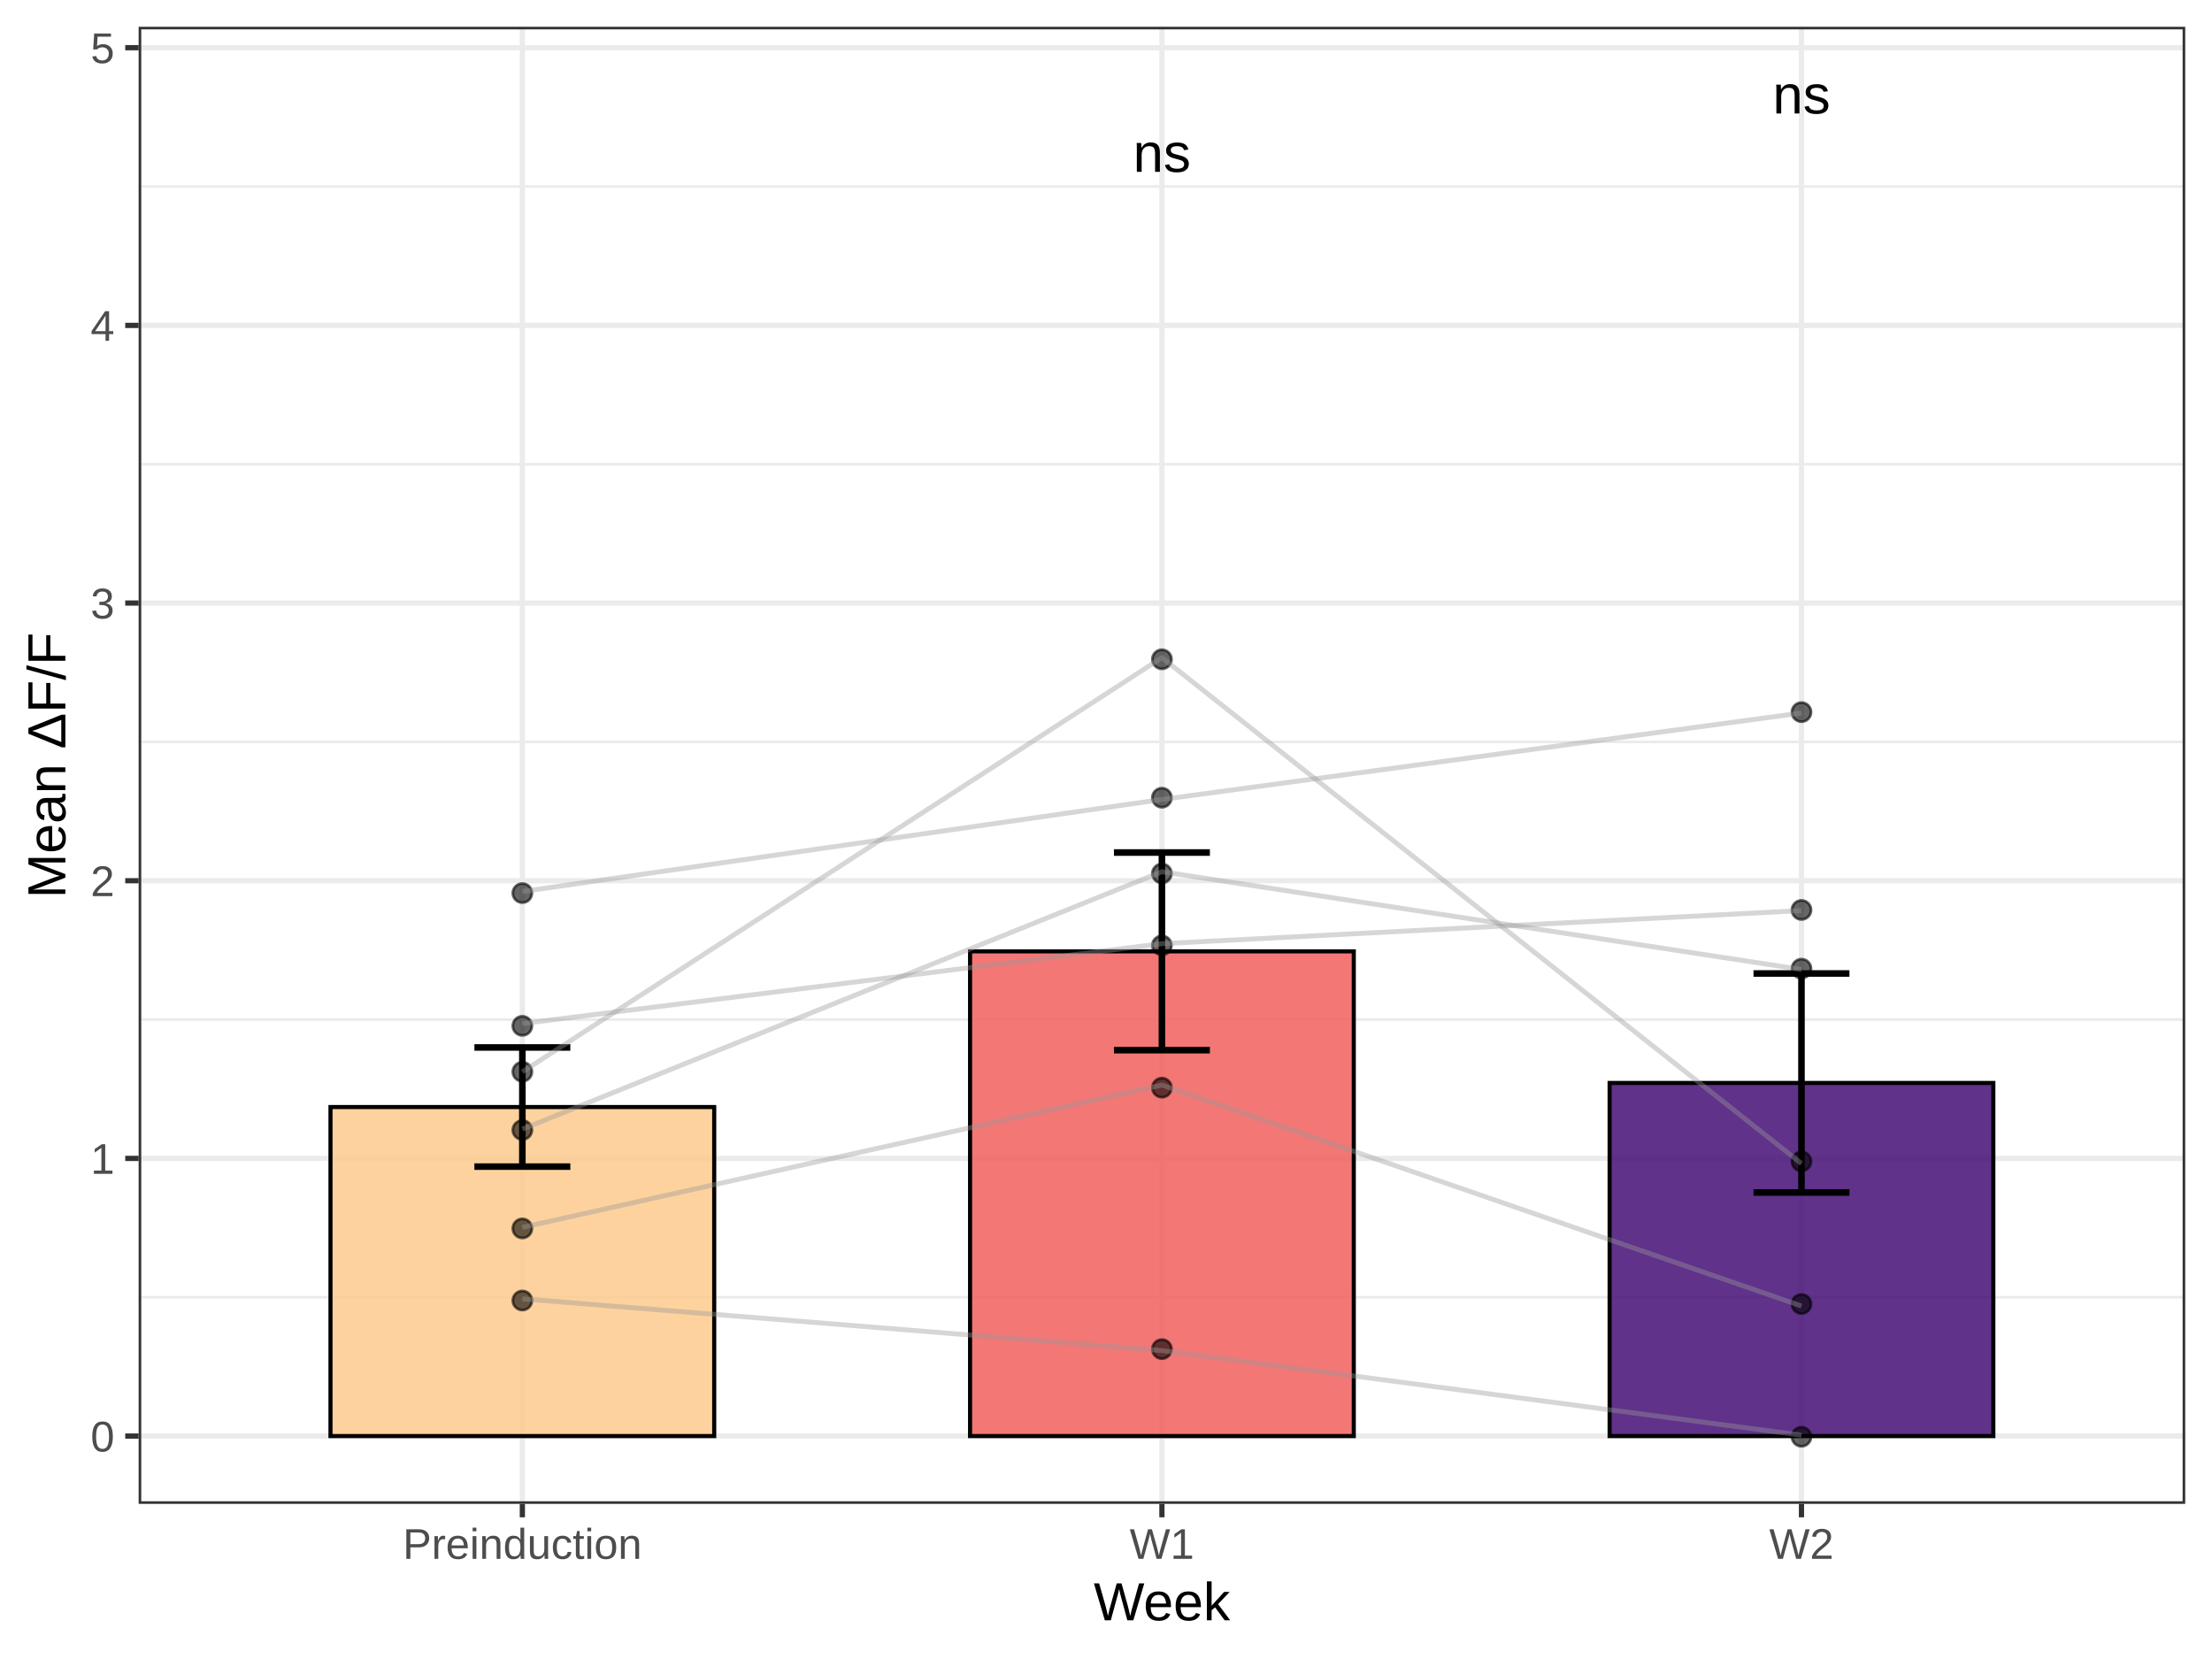
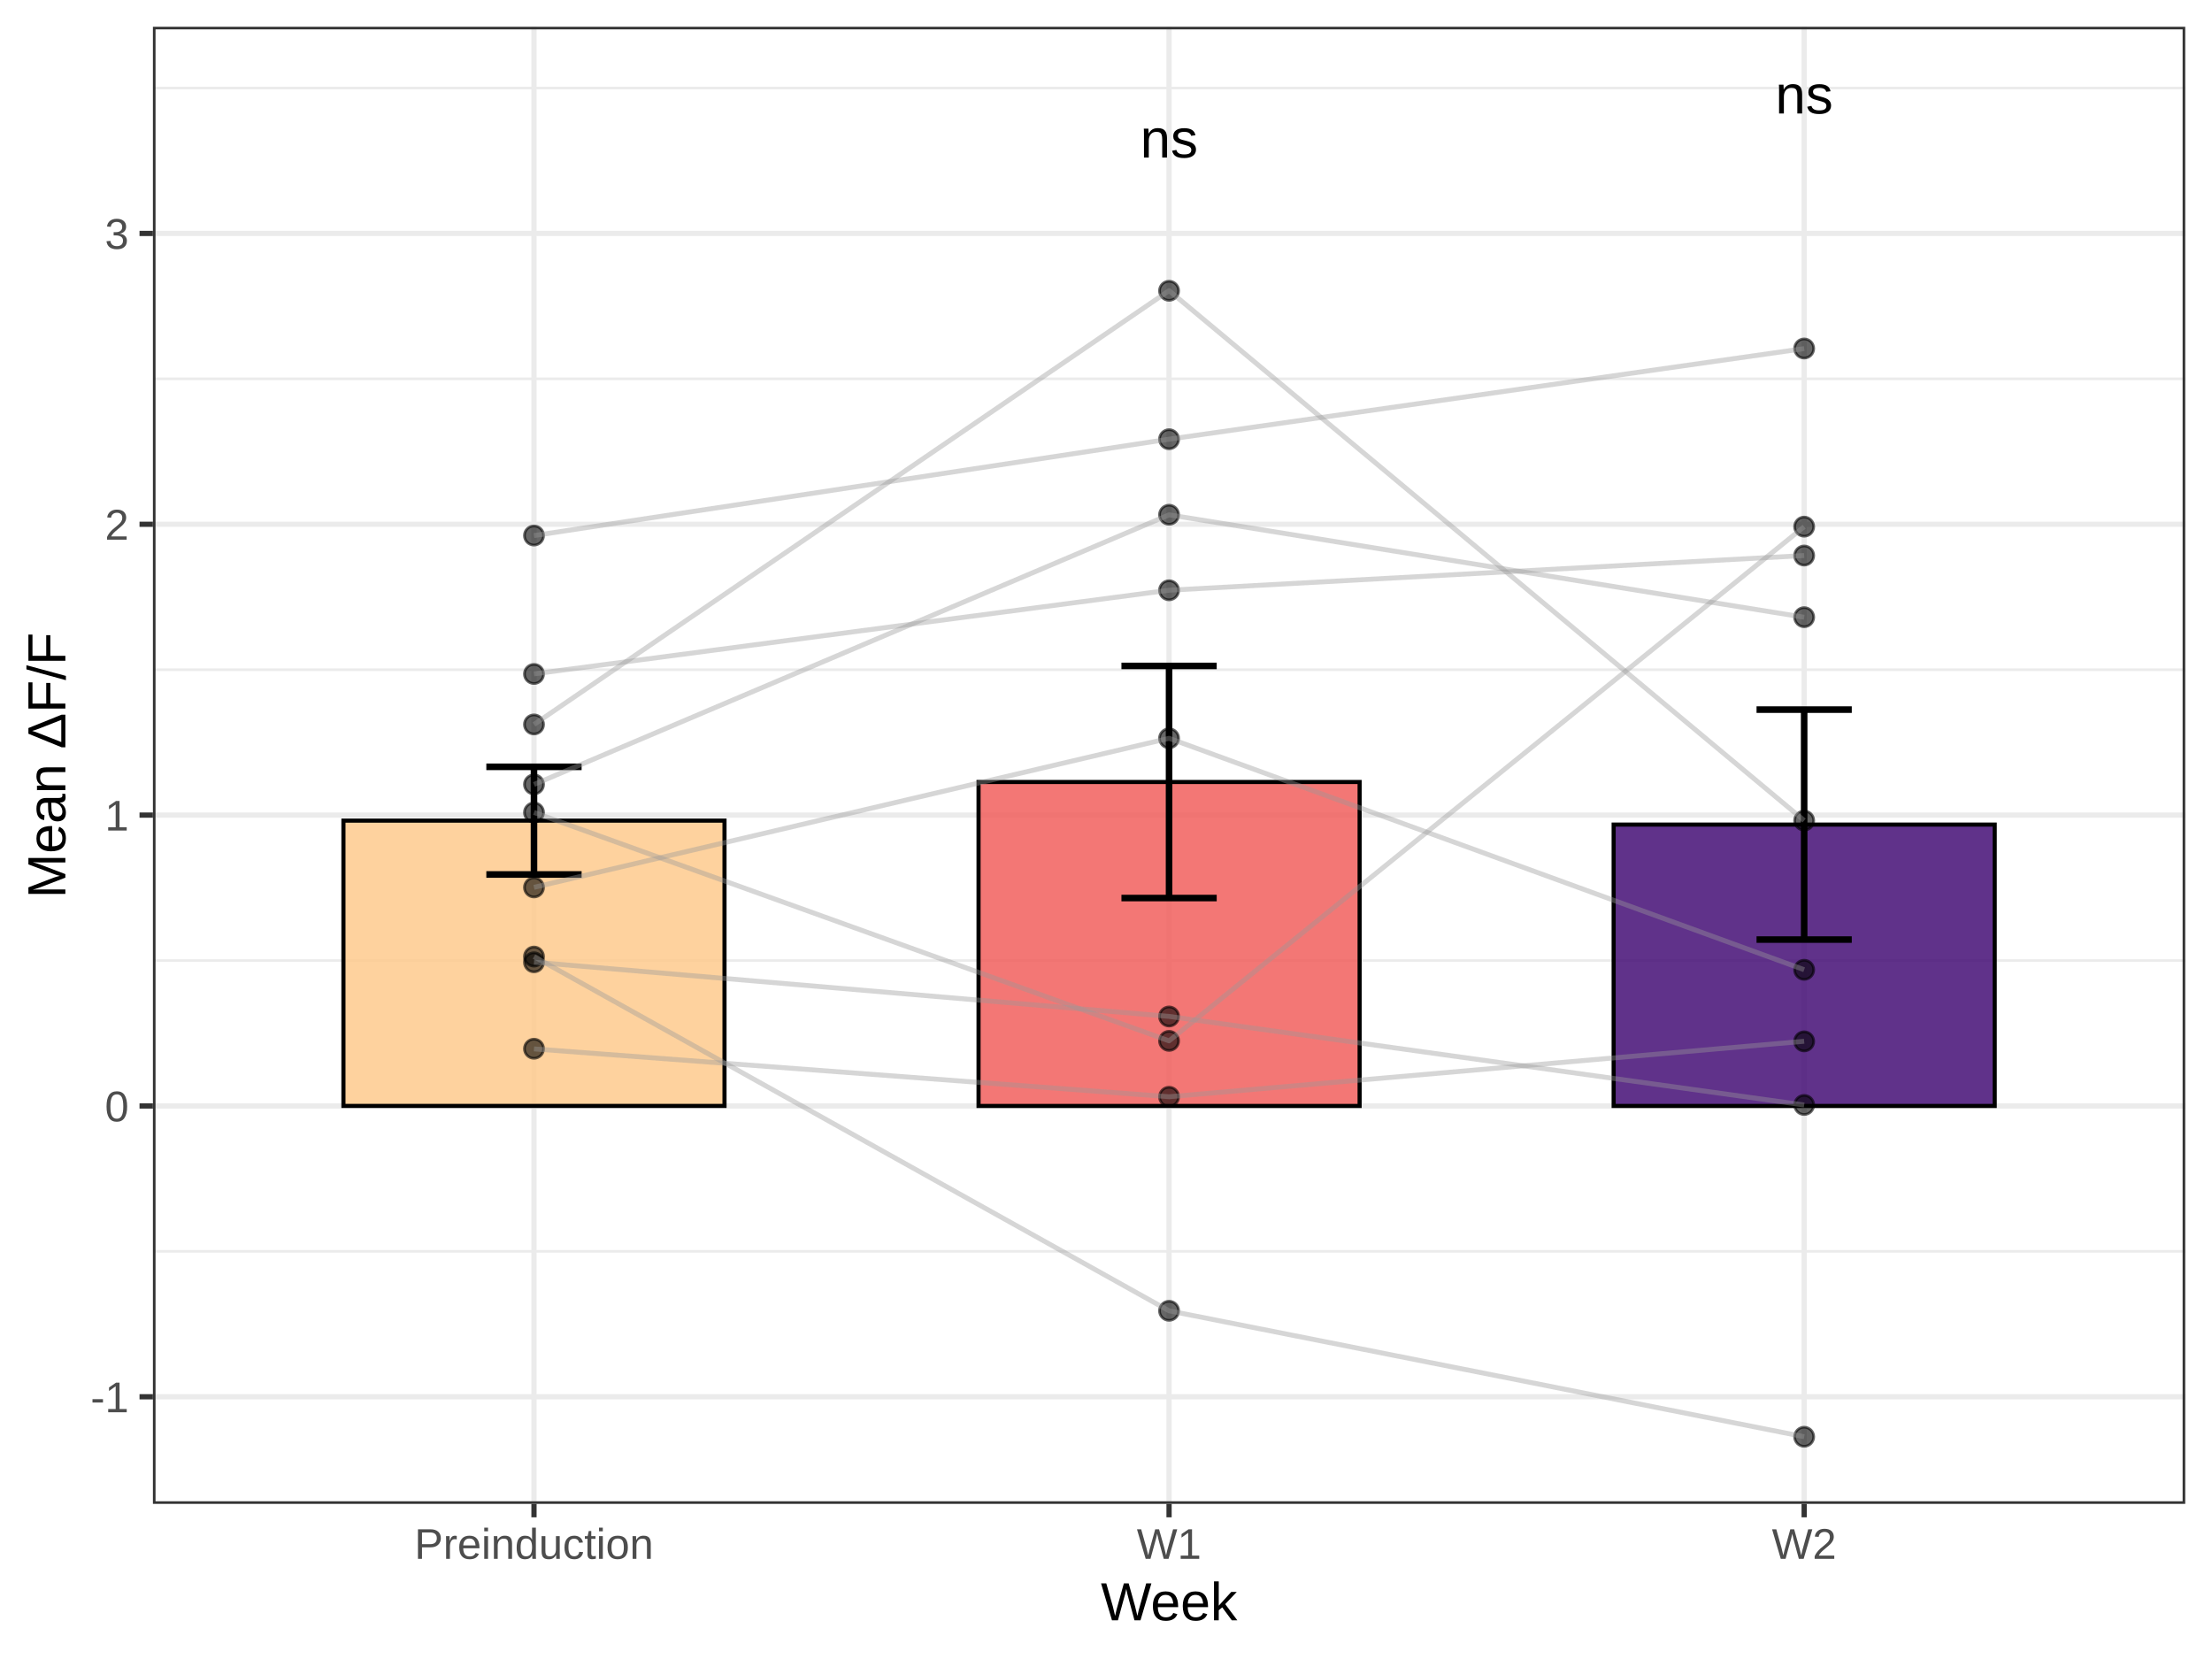
<svg xmlns="http://www.w3.org/2000/svg" class="svglite" width="576.00pt" height="432.00pt" viewBox="0 0 576.00 432.00">
  <defs>
    <style type="text/css">
    .svglite line, .svglite polyline, .svglite polygon, .svglite path, .svglite rect, .svglite circle {
      fill: none;
      stroke: #000000;
      stroke-linecap: round;
      stroke-linejoin: round;
      stroke-miterlimit: 10.00;
    }
    .svglite text {
      white-space: pre;
    }
  </style>
  </defs>
  <rect width="100%" height="100%" style="stroke: none; fill: #FFFFFF;" />
  <defs>
    <clipPath id="cpMC4wMHw1NzYuMDB8MC4wMHw0MzIuMDA=">
      <rect x="0.00" y="0.00" width="576.00" height="432.00" />
    </clipPath>
  </defs>
  <g clip-path="url(#cpMC4wMHw1NzYuMDB8MC4wMHw0MzIuMDA=)">
    <rect x="0.00" y="0.00" width="576.00" height="432.00" style="stroke-width: 1.36; stroke: #FFFFFF; fill: #FFFFFF;" />
  </g>
  <defs>
-     <clipPath id="cpMzYuMTB8NTY5LjAzfDYuOTd8MzkxLjYy">
-       <rect x="36.10" y="6.97" width="532.93" height="384.64" />
+     <clipPath id="cpMzkuODJ8NTY5LjAzfDYuOTd8MzkxLjYy">
+       <rect x="39.82" y="6.97" width="529.21" height="384.64" />
    </clipPath>
  </defs>
-   <g clip-path="url(#cpMzYuMTB8NTY5LjAzfDYuOTd8MzkxLjYy)">
-     <rect x="36.10" y="6.97" width="532.93" height="384.64" style="stroke-width: 1.36; stroke: none; fill: #FFFFFF;" />
-     <polyline points="36.10,337.80 569.03,337.80 " style="stroke-width: 0.68; stroke: #EBEBEB; stroke-linecap: butt;" />
-     <polyline points="36.10,265.49 569.03,265.49 " style="stroke-width: 0.68; stroke: #EBEBEB; stroke-linecap: butt;" />
-     <polyline points="36.10,193.19 569.03,193.19 " style="stroke-width: 0.68; stroke: #EBEBEB; stroke-linecap: butt;" />
-     <polyline points="36.10,120.88 569.03,120.88 " style="stroke-width: 0.68; stroke: #EBEBEB; stroke-linecap: butt;" />
-     <polyline points="36.10,48.57 569.03,48.57 " style="stroke-width: 0.68; stroke: #EBEBEB; stroke-linecap: butt;" />
-     <polyline points="36.10,373.95 569.03,373.95 " style="stroke-width: 1.36; stroke: #EBEBEB; stroke-linecap: butt;" />
-     <polyline points="36.10,301.65 569.03,301.65 " style="stroke-width: 1.36; stroke: #EBEBEB; stroke-linecap: butt;" />
-     <polyline points="36.10,229.34 569.03,229.34 " style="stroke-width: 1.36; stroke: #EBEBEB; stroke-linecap: butt;" />
-     <polyline points="36.10,157.03 569.03,157.03 " style="stroke-width: 1.36; stroke: #EBEBEB; stroke-linecap: butt;" />
-     <polyline points="36.10,84.73 569.03,84.73 " style="stroke-width: 1.36; stroke: #EBEBEB; stroke-linecap: butt;" />
-     <polyline points="36.10,12.42 569.03,12.42 " style="stroke-width: 1.36; stroke: #EBEBEB; stroke-linecap: butt;" />
-     <polyline points="136.02,391.62 136.02,6.97 " style="stroke-width: 1.36; stroke: #EBEBEB; stroke-linecap: butt;" />
-     <polyline points="302.56,391.62 302.56,6.97 " style="stroke-width: 1.36; stroke: #EBEBEB; stroke-linecap: butt;" />
-     <polyline points="469.10,391.62 469.10,6.97 " style="stroke-width: 1.36; stroke: #EBEBEB; stroke-linecap: butt;" />
-     <rect x="86.06" y="288.27" width="99.92" height="85.68" style="stroke-width: 1.07; stroke-linecap: butt; stroke-linejoin: miter; fill: #FECA8D; fill-opacity: 0.85;" />
-     <rect x="252.60" y="247.73" width="99.92" height="126.22" style="stroke-width: 1.07; stroke-linecap: butt; stroke-linejoin: miter; fill: #F1605D; fill-opacity: 0.85;" />
-     <rect x="419.14" y="282.00" width="99.92" height="91.95" style="stroke-width: 1.07; stroke-linecap: butt; stroke-linejoin: miter; fill: #440F76; fill-opacity: 0.85;" />
-     <polyline points="123.53,272.76 148.51,272.76 " style="stroke-width: 1.71; stroke-linecap: butt;" />
-     <polyline points="136.02,272.76 136.02,303.78 " style="stroke-width: 1.71; stroke-linecap: butt;" />
-     <polyline points="123.53,303.78 148.51,303.78 " style="stroke-width: 1.71; stroke-linecap: butt;" />
-     <polyline points="290.07,222.00 315.05,222.00 " style="stroke-width: 1.71; stroke-linecap: butt;" />
-     <polyline points="302.56,222.00 302.56,273.46 " style="stroke-width: 1.71; stroke-linecap: butt;" />
-     <polyline points="290.07,273.46 315.05,273.46 " style="stroke-width: 1.71; stroke-linecap: butt;" />
-     <polyline points="456.61,253.49 481.59,253.49 " style="stroke-width: 1.71; stroke-linecap: butt;" />
-     <polyline points="469.10,253.49 469.10,310.52 " style="stroke-width: 1.71; stroke-linecap: butt;" />
-     <polyline points="456.61,310.52 481.59,310.52 " style="stroke-width: 1.71; stroke-linecap: butt;" />
-     <circle cx="136.02" cy="267.13" r="2.49" style="stroke-width: 0.71; stroke: #000000; stroke-opacity: 0.60; fill: #000000; fill-opacity: 0.60;" />
-     <circle cx="136.02" cy="232.56" r="2.49" style="stroke-width: 0.71; stroke: #000000; stroke-opacity: 0.60; fill: #000000; fill-opacity: 0.60;" />
-     <circle cx="136.02" cy="279.08" r="2.49" style="stroke-width: 0.71; stroke: #000000; stroke-opacity: 0.60; fill: #000000; fill-opacity: 0.60;" />
-     <circle cx="136.02" cy="319.88" r="2.49" style="stroke-width: 0.71; stroke: #000000; stroke-opacity: 0.60; fill: #000000; fill-opacity: 0.60;" />
-     <circle cx="136.02" cy="294.25" r="2.49" style="stroke-width: 0.71; stroke: #000000; stroke-opacity: 0.60; fill: #000000; fill-opacity: 0.60;" />
-     <circle cx="136.02" cy="338.65" r="2.49" style="stroke-width: 0.71; stroke: #000000; stroke-opacity: 0.60; fill: #000000; fill-opacity: 0.60;" />
-     <circle cx="302.56" cy="246.18" r="2.49" style="stroke-width: 0.71; stroke: #000000; stroke-opacity: 0.60; fill: #000000; fill-opacity: 0.60;" />
-     <circle cx="302.56" cy="207.72" r="2.49" style="stroke-width: 0.71; stroke: #000000; stroke-opacity: 0.60; fill: #000000; fill-opacity: 0.60;" />
-     <circle cx="302.56" cy="171.68" r="2.49" style="stroke-width: 0.71; stroke: #000000; stroke-opacity: 0.60; fill: #000000; fill-opacity: 0.60;" />
-     <circle cx="302.56" cy="283.23" r="2.49" style="stroke-width: 0.71; stroke: #000000; stroke-opacity: 0.60; fill: #000000; fill-opacity: 0.60;" />
-     <circle cx="302.56" cy="227.45" r="2.49" style="stroke-width: 0.71; stroke: #000000; stroke-opacity: 0.60; fill: #000000; fill-opacity: 0.60;" />
-     <circle cx="302.56" cy="351.31" r="2.49" style="stroke-width: 0.71; stroke: #000000; stroke-opacity: 0.60; fill: #000000; fill-opacity: 0.60;" />
-     <circle cx="469.10" cy="236.95" r="2.49" style="stroke-width: 0.71; stroke: #000000; stroke-opacity: 0.60; fill: #000000; fill-opacity: 0.60;" />
-     <circle cx="469.10" cy="185.44" r="2.49" style="stroke-width: 0.71; stroke: #000000; stroke-opacity: 0.60; fill: #000000; fill-opacity: 0.60;" />
-     <circle cx="469.10" cy="302.43" r="2.49" style="stroke-width: 0.71; stroke: #000000; stroke-opacity: 0.60; fill: #000000; fill-opacity: 0.60;" />
-     <circle cx="469.10" cy="339.56" r="2.49" style="stroke-width: 0.71; stroke: #000000; stroke-opacity: 0.60; fill: #000000; fill-opacity: 0.60;" />
-     <circle cx="469.10" cy="252.24" r="2.49" style="stroke-width: 0.71; stroke: #000000; stroke-opacity: 0.60; fill: #000000; fill-opacity: 0.60;" />
-     <circle cx="469.10" cy="374.13" r="2.49" style="stroke-width: 0.71; stroke: #000000; stroke-opacity: 0.60; fill: #000000; fill-opacity: 0.60;" />
-     <polyline points="136.02,232.15 302.56,208.18 469.10,185.66 " style="stroke-width: 1.28; stroke: #999999; stroke-opacity: 0.40; stroke-linecap: butt;" />
-     <polyline points="136.02,266.53 302.56,245.73 469.10,237.11 " style="stroke-width: 1.28; stroke: #999999; stroke-opacity: 0.40; stroke-linecap: butt;" />
-     <polyline points="136.02,294.02 302.56,226.99 469.10,252.45 " style="stroke-width: 1.28; stroke: #999999; stroke-opacity: 0.40; stroke-linecap: butt;" />
-     <polyline points="136.02,338.21 302.56,351.69 469.10,373.72 " style="stroke-width: 1.28; stroke: #999999; stroke-opacity: 0.40; stroke-linecap: butt;" />
-     <polyline points="136.02,279.11 302.56,171.25 469.10,302.99 " style="stroke-width: 1.28; stroke: #999999; stroke-opacity: 0.40; stroke-linecap: butt;" />
-     <polyline points="136.02,319.60 302.56,282.54 469.10,340.08 " style="stroke-width: 1.28; stroke: #999999; stroke-opacity: 0.40; stroke-linecap: butt;" />
-     <text x="302.56" y="44.75" text-anchor="middle" style="font-size: 14.23px; font-family: &quot;Arial&quot;;" textLength="15.01px" lengthAdjust="spacingAndGlyphs">ns</text>
-     <text x="469.10" y="29.56" text-anchor="middle" style="font-size: 14.23px; font-family: &quot;Arial&quot;;" textLength="15.01px" lengthAdjust="spacingAndGlyphs">ns</text>
-     <rect x="36.10" y="6.97" width="532.93" height="384.64" style="stroke-width: 1.36; stroke: #333333;" />
+   <g clip-path="url(#cpMzkuODJ8NTY5LjAzfDYuOTd8MzkxLjYy)">
+     <rect x="39.82" y="6.97" width="529.21" height="384.64" style="stroke-width: 1.36; stroke: none; fill: #FFFFFF;" />
+     <polyline points="39.82,325.85 569.03,325.85 " style="stroke-width: 0.68; stroke: #EBEBEB; stroke-linecap: butt;" />
+     <polyline points="39.82,250.12 569.03,250.12 " style="stroke-width: 0.68; stroke: #EBEBEB; stroke-linecap: butt;" />
+     <polyline points="39.82,174.39 569.03,174.39 " style="stroke-width: 0.68; stroke: #EBEBEB; stroke-linecap: butt;" />
+     <polyline points="39.82,98.65 569.03,98.65 " style="stroke-width: 0.68; stroke: #EBEBEB; stroke-linecap: butt;" />
+     <polyline points="39.82,22.92 569.03,22.92 " style="stroke-width: 0.68; stroke: #EBEBEB; stroke-linecap: butt;" />
+     <polyline points="39.82,363.72 569.03,363.72 " style="stroke-width: 1.36; stroke: #EBEBEB; stroke-linecap: butt;" />
+     <polyline points="39.82,287.99 569.03,287.99 " style="stroke-width: 1.36; stroke: #EBEBEB; stroke-linecap: butt;" />
+     <polyline points="39.82,212.25 569.03,212.25 " style="stroke-width: 1.36; stroke: #EBEBEB; stroke-linecap: butt;" />
+     <polyline points="39.82,136.52 569.03,136.52 " style="stroke-width: 1.36; stroke: #EBEBEB; stroke-linecap: butt;" />
+     <polyline points="39.82,60.79 569.03,60.79 " style="stroke-width: 1.36; stroke: #EBEBEB; stroke-linecap: butt;" />
+     <polyline points="139.05,391.62 139.05,6.97 " style="stroke-width: 1.36; stroke: #EBEBEB; stroke-linecap: butt;" />
+     <polyline points="304.42,391.62 304.42,6.97 " style="stroke-width: 1.36; stroke: #EBEBEB; stroke-linecap: butt;" />
+     <polyline points="469.80,391.62 469.80,6.97 " style="stroke-width: 1.36; stroke: #EBEBEB; stroke-linecap: butt;" />
+     <rect x="89.43" y="213.69" width="99.23" height="74.29" style="stroke-width: 1.07; stroke-linecap: butt; stroke-linejoin: miter; fill: #FECA8D; fill-opacity: 0.85;" />
+     <rect x="254.81" y="203.63" width="99.23" height="84.36" style="stroke-width: 1.07; stroke-linecap: butt; stroke-linejoin: miter; fill: #F1605D; fill-opacity: 0.85;" />
+     <rect x="420.19" y="214.72" width="99.23" height="73.27" style="stroke-width: 1.07; stroke-linecap: butt; stroke-linejoin: miter; fill: #440F76; fill-opacity: 0.85;" />
+     <polyline points="126.64,199.68 151.45,199.68 " style="stroke-width: 1.71; stroke-linecap: butt;" />
+     <polyline points="139.05,199.68 139.05,227.71 " style="stroke-width: 1.71; stroke-linecap: butt;" />
+     <polyline points="126.64,227.71 151.45,227.71 " style="stroke-width: 1.71; stroke-linecap: butt;" />
+     <polyline points="292.02,173.41 316.83,173.41 " style="stroke-width: 1.71; stroke-linecap: butt;" />
+     <polyline points="304.42,173.41 304.42,233.85 " style="stroke-width: 1.71; stroke-linecap: butt;" />
+     <polyline points="292.02,233.85 316.83,233.85 " style="stroke-width: 1.71; stroke-linecap: butt;" />
+     <polyline points="457.40,184.78 482.20,184.78 " style="stroke-width: 1.71; stroke-linecap: butt;" />
+     <polyline points="469.80,184.78 469.80,244.66 " style="stroke-width: 1.71; stroke-linecap: butt;" />
+     <polyline points="457.40,244.66 482.20,244.66 " style="stroke-width: 1.71; stroke-linecap: butt;" />
+     <circle cx="139.05" cy="175.50" r="2.49" style="stroke-width: 0.71; stroke: #000000; stroke-opacity: 0.60; fill: #000000; fill-opacity: 0.60;" />
+     <circle cx="139.05" cy="139.45" r="2.49" style="stroke-width: 0.71; stroke: #000000; stroke-opacity: 0.60; fill: #000000; fill-opacity: 0.60;" />
+     <circle cx="139.05" cy="188.64" r="2.49" style="stroke-width: 0.71; stroke: #000000; stroke-opacity: 0.60; fill: #000000; fill-opacity: 0.60;" />
+     <circle cx="139.05" cy="249.09" r="2.49" style="stroke-width: 0.71; stroke: #000000; stroke-opacity: 0.60; fill: #000000; fill-opacity: 0.60;" />
+     <circle cx="139.05" cy="273.09" r="2.49" style="stroke-width: 0.71; stroke: #000000; stroke-opacity: 0.60; fill: #000000; fill-opacity: 0.60;" />
+     <circle cx="139.05" cy="211.56" r="2.49" style="stroke-width: 0.71; stroke: #000000; stroke-opacity: 0.60; fill: #000000; fill-opacity: 0.60;" />
+     <circle cx="139.05" cy="231.08" r="2.49" style="stroke-width: 0.71; stroke: #000000; stroke-opacity: 0.60; fill: #000000; fill-opacity: 0.60;" />
+     <circle cx="139.05" cy="204.25" r="2.49" style="stroke-width: 0.71; stroke: #000000; stroke-opacity: 0.60; fill: #000000; fill-opacity: 0.60;" />
+     <circle cx="139.05" cy="250.58" r="2.49" style="stroke-width: 0.71; stroke: #000000; stroke-opacity: 0.60; fill: #000000; fill-opacity: 0.60;" />
+     <circle cx="304.42" cy="153.71" r="2.49" style="stroke-width: 0.71; stroke: #000000; stroke-opacity: 0.60; fill: #000000; fill-opacity: 0.60;" />
+     <circle cx="304.42" cy="114.37" r="2.49" style="stroke-width: 0.71; stroke: #000000; stroke-opacity: 0.60; fill: #000000; fill-opacity: 0.60;" />
+     <circle cx="304.42" cy="75.72" r="2.49" style="stroke-width: 0.71; stroke: #000000; stroke-opacity: 0.60; fill: #000000; fill-opacity: 0.60;" />
+     <circle cx="304.42" cy="341.33" r="2.49" style="stroke-width: 0.71; stroke: #000000; stroke-opacity: 0.60; fill: #000000; fill-opacity: 0.60;" />
+     <circle cx="304.42" cy="285.60" r="2.49" style="stroke-width: 0.71; stroke: #000000; stroke-opacity: 0.60; fill: #000000; fill-opacity: 0.60;" />
+     <circle cx="304.42" cy="271.04" r="2.49" style="stroke-width: 0.71; stroke: #000000; stroke-opacity: 0.60; fill: #000000; fill-opacity: 0.60;" />
+     <circle cx="304.42" cy="192.25" r="2.49" style="stroke-width: 0.71; stroke: #000000; stroke-opacity: 0.60; fill: #000000; fill-opacity: 0.60;" />
+     <circle cx="304.42" cy="134.04" r="2.49" style="stroke-width: 0.71; stroke: #000000; stroke-opacity: 0.60; fill: #000000; fill-opacity: 0.60;" />
+     <circle cx="304.42" cy="264.69" r="2.49" style="stroke-width: 0.71; stroke: #000000; stroke-opacity: 0.60; fill: #000000; fill-opacity: 0.60;" />
+     <circle cx="469.80" cy="144.66" r="2.49" style="stroke-width: 0.71; stroke: #000000; stroke-opacity: 0.60; fill: #000000; fill-opacity: 0.60;" />
+     <circle cx="469.80" cy="90.75" r="2.49" style="stroke-width: 0.71; stroke: #000000; stroke-opacity: 0.60; fill: #000000; fill-opacity: 0.60;" />
+     <circle cx="469.80" cy="213.68" r="2.49" style="stroke-width: 0.71; stroke: #000000; stroke-opacity: 0.60; fill: #000000; fill-opacity: 0.60;" />
+     <circle cx="469.80" cy="252.53" r="2.49" style="stroke-width: 0.71; stroke: #000000; stroke-opacity: 0.60; fill: #000000; fill-opacity: 0.60;" />
+     <circle cx="469.80" cy="160.71" r="2.49" style="stroke-width: 0.71; stroke: #000000; stroke-opacity: 0.60; fill: #000000; fill-opacity: 0.60;" />
+     <circle cx="469.80" cy="287.73" r="2.49" style="stroke-width: 0.71; stroke: #000000; stroke-opacity: 0.60; fill: #000000; fill-opacity: 0.60;" />
+     <circle cx="469.80" cy="374.13" r="2.49" style="stroke-width: 0.71; stroke: #000000; stroke-opacity: 0.60; fill: #000000; fill-opacity: 0.60;" />
+     <circle cx="469.80" cy="271.17" r="2.49" style="stroke-width: 0.71; stroke: #000000; stroke-opacity: 0.60; fill: #000000; fill-opacity: 0.60;" />
+     <circle cx="469.80" cy="137.14" r="2.49" style="stroke-width: 0.71; stroke: #000000; stroke-opacity: 0.60; fill: #000000; fill-opacity: 0.60;" />
+     <polyline points="139.05,139.46 304.42,114.36 469.80,90.77 " style="stroke-width: 1.28; stroke: #999999; stroke-opacity: 0.40; stroke-linecap: butt;" />
+     <polyline points="139.05,175.47 304.42,153.69 469.80,144.66 " style="stroke-width: 1.28; stroke: #999999; stroke-opacity: 0.40; stroke-linecap: butt;" />
+     <polyline points="139.05,204.27 304.42,134.06 469.80,160.73 " style="stroke-width: 1.28; stroke: #999999; stroke-opacity: 0.40; stroke-linecap: butt;" />
+     <polyline points="139.05,250.55 304.42,264.67 469.80,287.74 " style="stroke-width: 1.28; stroke: #999999; stroke-opacity: 0.40; stroke-linecap: butt;" />
+     <polyline points="139.05,188.65 304.42,75.68 469.80,213.66 " style="stroke-width: 1.28; stroke: #999999; stroke-opacity: 0.40; stroke-linecap: butt;" />
+     <polyline points="139.05,273.13 304.42,285.59 469.80,271.14 " style="stroke-width: 1.28; stroke: #999999; stroke-opacity: 0.40; stroke-linecap: butt;" />
+     <polyline points="139.05,231.06 304.42,192.25 469.80,252.51 " style="stroke-width: 1.28; stroke: #999999; stroke-opacity: 0.40; stroke-linecap: butt;" />
+     <polyline points="139.05,249.10 304.42,341.33 469.80,374.12 " style="stroke-width: 1.28; stroke: #999999; stroke-opacity: 0.40; stroke-linecap: butt;" />
+     <polyline points="139.05,211.56 304.42,271.04 469.80,137.15 " style="stroke-width: 1.28; stroke: #999999; stroke-opacity: 0.40; stroke-linecap: butt;" />
+     <text x="304.42" y="41.02" text-anchor="middle" style="font-size: 14.23px; font-family: &quot;Arial&quot;;" textLength="15.01px" lengthAdjust="spacingAndGlyphs">ns</text>
+     <text x="469.80" y="29.56" text-anchor="middle" style="font-size: 14.23px; font-family: &quot;Arial&quot;;" textLength="15.01px" lengthAdjust="spacingAndGlyphs">ns</text>
+     <rect x="39.82" y="6.97" width="529.21" height="384.64" style="stroke-width: 1.36; stroke: #333333;" />
  </g>
  <g clip-path="url(#cpMC4wMHw1NzYuMDB8MC4wMHw0MzIuMDA=)">
-     <text x="29.82" y="377.97" text-anchor="end" style="font-size: 11.20px;fill: #4D4D4D; font-family: &quot;Arial&quot;;" textLength="6.22px" lengthAdjust="spacingAndGlyphs">0</text>
-     <text x="29.82" y="305.66" text-anchor="end" style="font-size: 11.20px;fill: #4D4D4D; font-family: &quot;Arial&quot;;" textLength="6.22px" lengthAdjust="spacingAndGlyphs">1</text>
-     <text x="29.82" y="233.35" text-anchor="end" style="font-size: 11.20px;fill: #4D4D4D; font-family: &quot;Arial&quot;;" textLength="6.22px" lengthAdjust="spacingAndGlyphs">2</text>
-     <text x="29.82" y="161.05" text-anchor="end" style="font-size: 11.20px;fill: #4D4D4D; font-family: &quot;Arial&quot;;" textLength="6.22px" lengthAdjust="spacingAndGlyphs">3</text>
-     <text x="29.82" y="88.74" text-anchor="end" style="font-size: 11.20px;fill: #4D4D4D; font-family: &quot;Arial&quot;;" textLength="6.22px" lengthAdjust="spacingAndGlyphs">4</text>
-     <text x="29.82" y="16.43" text-anchor="end" style="font-size: 11.20px;fill: #4D4D4D; font-family: &quot;Arial&quot;;" textLength="6.22px" lengthAdjust="spacingAndGlyphs">5</text>
-     <polyline points="32.61,373.95 36.10,373.95 " style="stroke-width: 1.36; stroke: #333333; stroke-linecap: butt;" />
-     <polyline points="32.61,301.65 36.10,301.65 " style="stroke-width: 1.36; stroke: #333333; stroke-linecap: butt;" />
-     <polyline points="32.61,229.34 36.10,229.34 " style="stroke-width: 1.36; stroke: #333333; stroke-linecap: butt;" />
-     <polyline points="32.61,157.03 36.10,157.03 " style="stroke-width: 1.36; stroke: #333333; stroke-linecap: butt;" />
-     <polyline points="32.61,84.73 36.10,84.73 " style="stroke-width: 1.36; stroke: #333333; stroke-linecap: butt;" />
-     <polyline points="32.61,12.42 36.10,12.42 " style="stroke-width: 1.36; stroke: #333333; stroke-linecap: butt;" />
-     <polyline points="136.02,395.10 136.02,391.62 " style="stroke-width: 1.36; stroke: #333333; stroke-linecap: butt;" />
-     <polyline points="302.56,395.10 302.56,391.62 " style="stroke-width: 1.36; stroke: #333333; stroke-linecap: butt;" />
-     <polyline points="469.10,395.10 469.10,391.62 " style="stroke-width: 1.36; stroke: #333333; stroke-linecap: butt;" />
-     <text x="136.02" y="405.92" text-anchor="middle" style="font-size: 11.20px;fill: #4D4D4D; font-family: &quot;Arial&quot;;" textLength="62.18px" lengthAdjust="spacingAndGlyphs">Preinduction</text>
-     <text x="302.56" y="405.92" text-anchor="middle" style="font-size: 11.20px;fill: #4D4D4D; font-family: &quot;Arial&quot;;" textLength="16.78px" lengthAdjust="spacingAndGlyphs">W1</text>
-     <text x="469.10" y="405.92" text-anchor="middle" style="font-size: 11.20px;fill: #4D4D4D; font-family: &quot;Arial&quot;;" textLength="16.78px" lengthAdjust="spacingAndGlyphs">W2</text>
-     <text x="302.56" y="421.93" text-anchor="middle" style="font-size: 14.00px; font-family: &quot;Arial&quot;;" textLength="35.78px" lengthAdjust="spacingAndGlyphs">Week</text>
+     <text x="33.54" y="367.74" text-anchor="end" style="font-size: 11.20px;fill: #4D4D4D; font-family: &quot;Arial&quot;;" textLength="9.94px" lengthAdjust="spacingAndGlyphs">-1</text>
+     <text x="33.54" y="292.00" text-anchor="end" style="font-size: 11.20px;fill: #4D4D4D; font-family: &quot;Arial&quot;;" textLength="6.22px" lengthAdjust="spacingAndGlyphs">0</text>
+     <text x="33.54" y="216.27" text-anchor="end" style="font-size: 11.20px;fill: #4D4D4D; font-family: &quot;Arial&quot;;" textLength="6.22px" lengthAdjust="spacingAndGlyphs">1</text>
+     <text x="33.54" y="140.53" text-anchor="end" style="font-size: 11.20px;fill: #4D4D4D; font-family: &quot;Arial&quot;;" textLength="6.22px" lengthAdjust="spacingAndGlyphs">2</text>
+     <text x="33.54" y="64.80" text-anchor="end" style="font-size: 11.20px;fill: #4D4D4D; font-family: &quot;Arial&quot;;" textLength="6.22px" lengthAdjust="spacingAndGlyphs">3</text>
+     <polyline points="36.33,363.72 39.82,363.72 " style="stroke-width: 1.36; stroke: #333333; stroke-linecap: butt;" />
+     <polyline points="36.33,287.99 39.82,287.99 " style="stroke-width: 1.36; stroke: #333333; stroke-linecap: butt;" />
+     <polyline points="36.33,212.25 39.82,212.25 " style="stroke-width: 1.36; stroke: #333333; stroke-linecap: butt;" />
+     <polyline points="36.33,136.52 39.82,136.52 " style="stroke-width: 1.36; stroke: #333333; stroke-linecap: butt;" />
+     <polyline points="36.33,60.79 39.82,60.79 " style="stroke-width: 1.36; stroke: #333333; stroke-linecap: butt;" />
+     <polyline points="139.05,395.10 139.05,391.62 " style="stroke-width: 1.36; stroke: #333333; stroke-linecap: butt;" />
+     <polyline points="304.42,395.10 304.42,391.62 " style="stroke-width: 1.36; stroke: #333333; stroke-linecap: butt;" />
+     <polyline points="469.80,395.10 469.80,391.62 " style="stroke-width: 1.36; stroke: #333333; stroke-linecap: butt;" />
+     <text x="139.05" y="405.92" text-anchor="middle" style="font-size: 11.20px;fill: #4D4D4D; font-family: &quot;Arial&quot;;" textLength="62.18px" lengthAdjust="spacingAndGlyphs">Preinduction</text>
+     <text x="304.42" y="405.92" text-anchor="middle" style="font-size: 11.20px;fill: #4D4D4D; font-family: &quot;Arial&quot;;" textLength="16.78px" lengthAdjust="spacingAndGlyphs">W1</text>
+     <text x="469.80" y="405.92" text-anchor="middle" style="font-size: 11.20px;fill: #4D4D4D; font-family: &quot;Arial&quot;;" textLength="16.78px" lengthAdjust="spacingAndGlyphs">W2</text>
+     <text x="304.42" y="421.93" text-anchor="middle" style="font-size: 14.00px; font-family: &quot;Arial&quot;;" textLength="35.78px" lengthAdjust="spacingAndGlyphs">Week</text>
    <text transform="translate(17.02,199.30) rotate(-90)" text-anchor="middle" style="font-size: 14.00px; font-family: &quot;Arial&quot;;" textLength="70.01px" lengthAdjust="spacingAndGlyphs">Mean ΔF/F</text>
  </g>
</svg>
